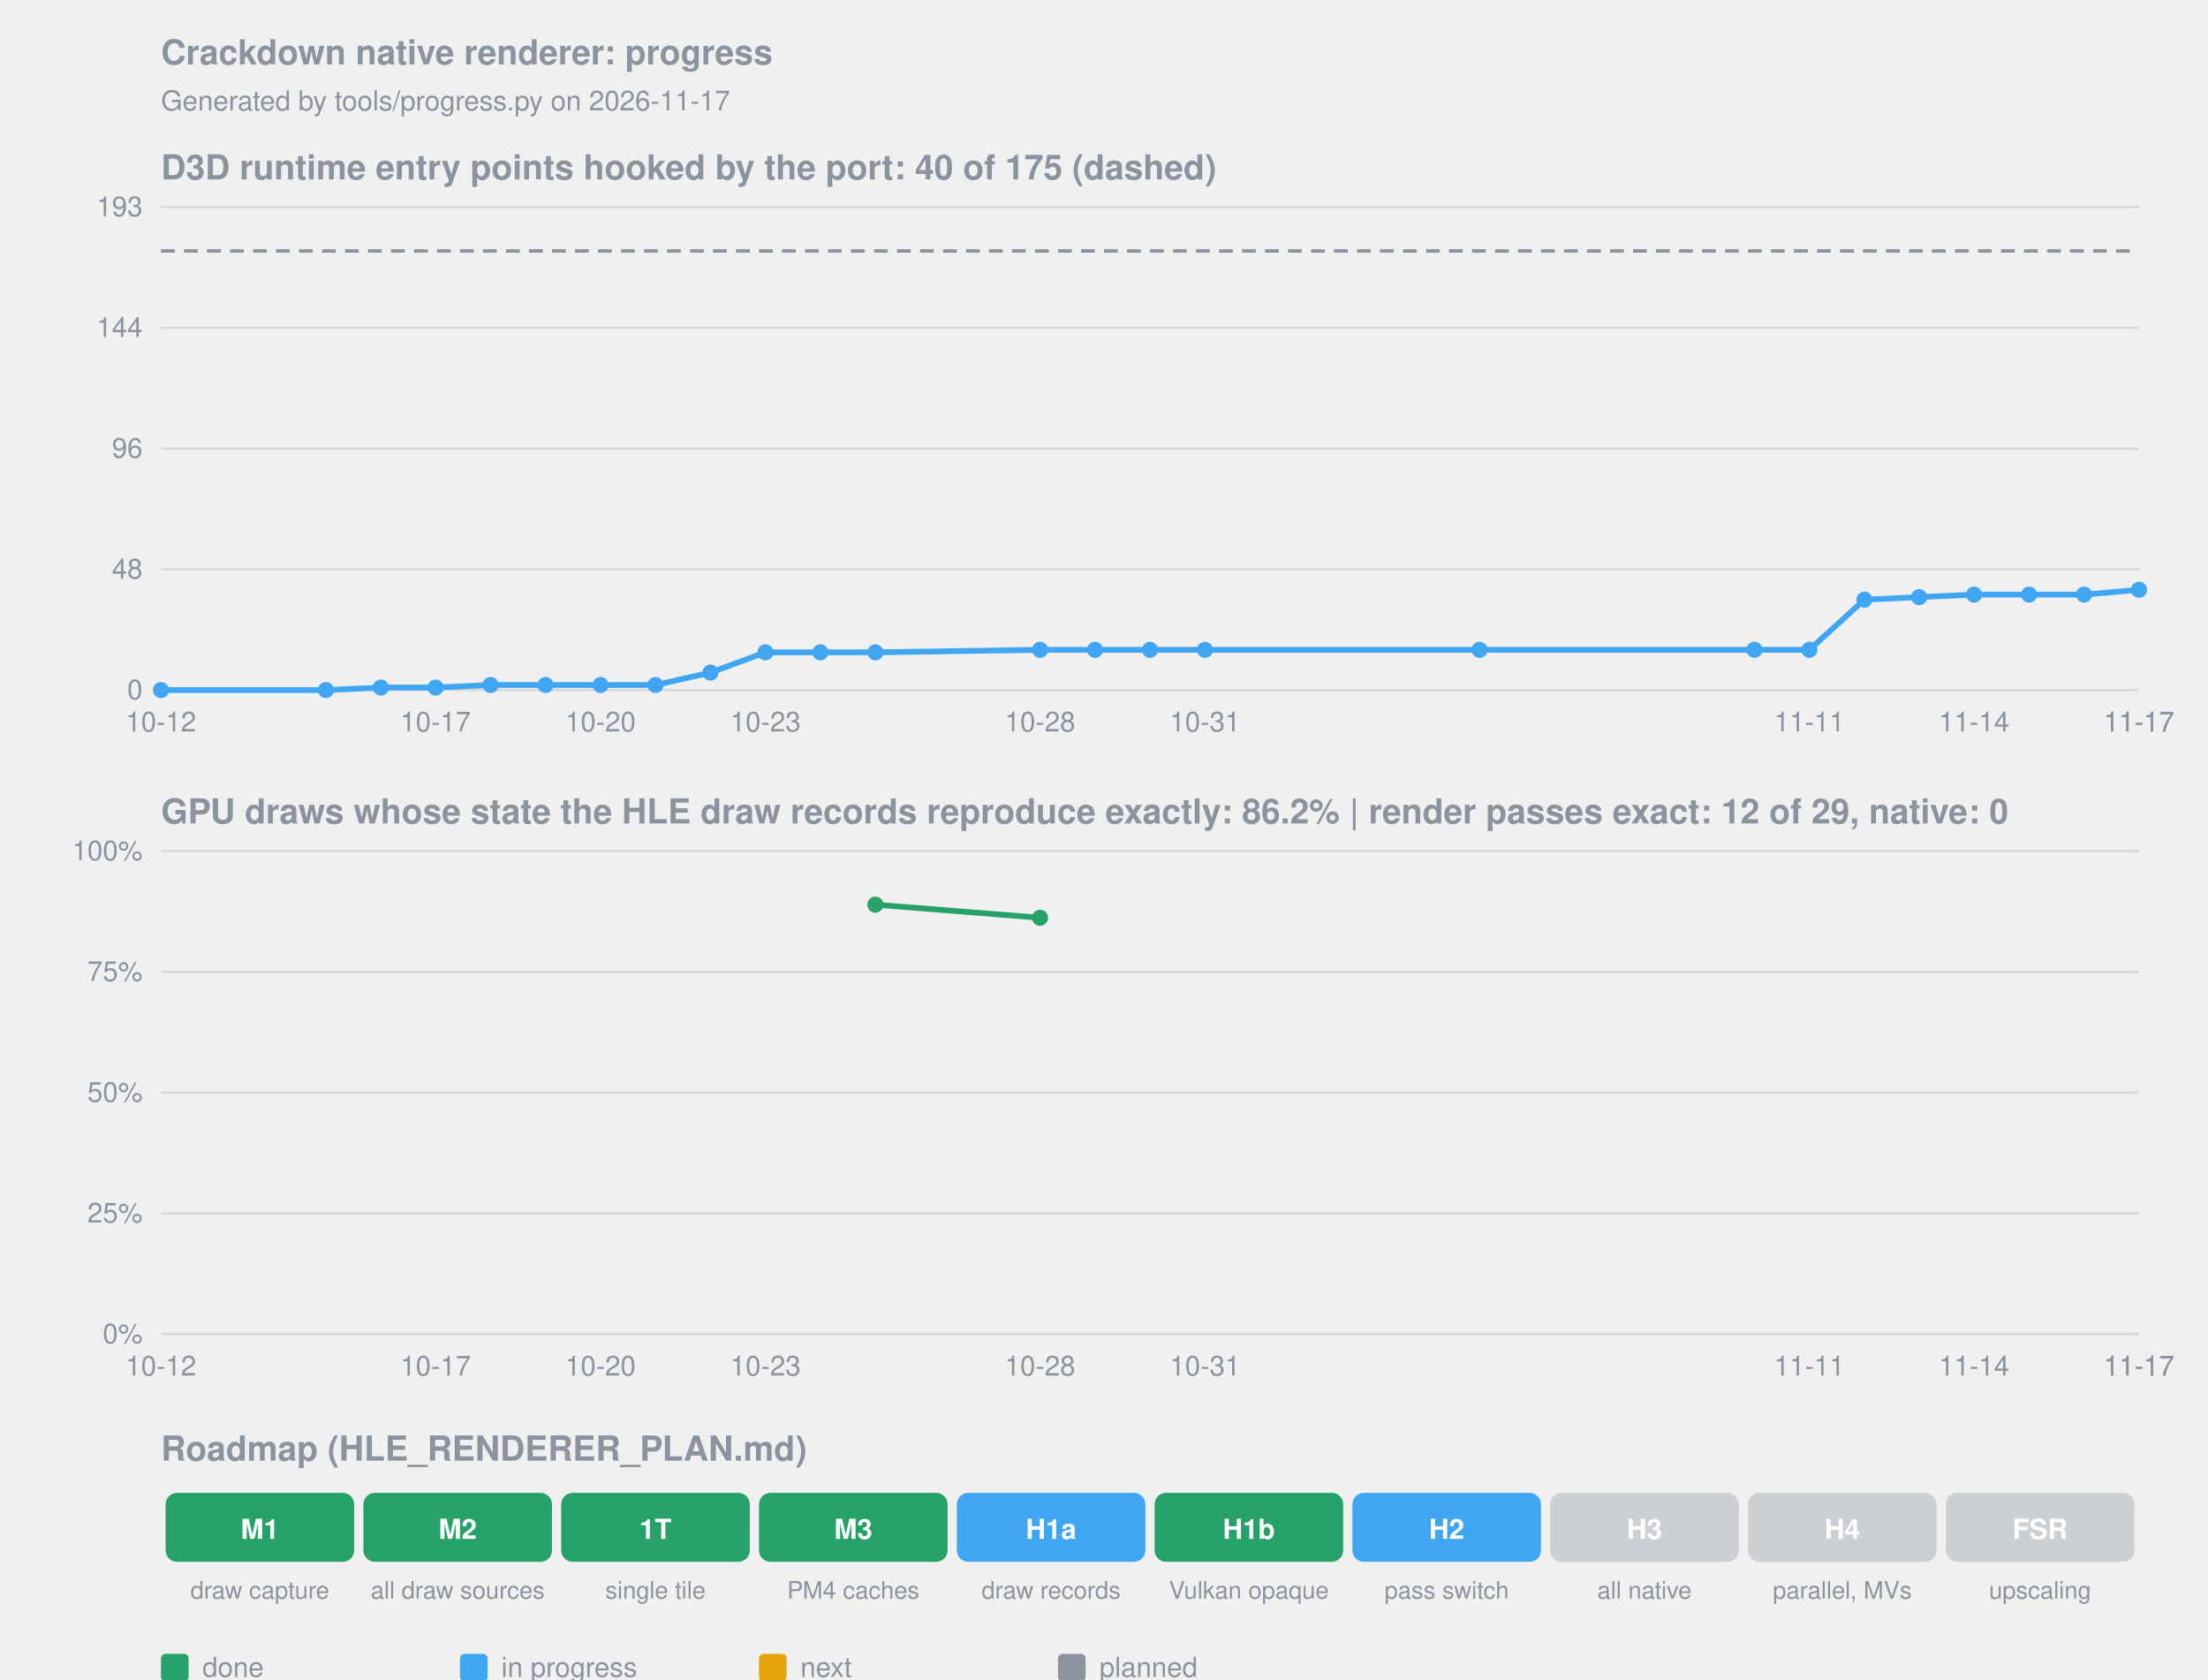
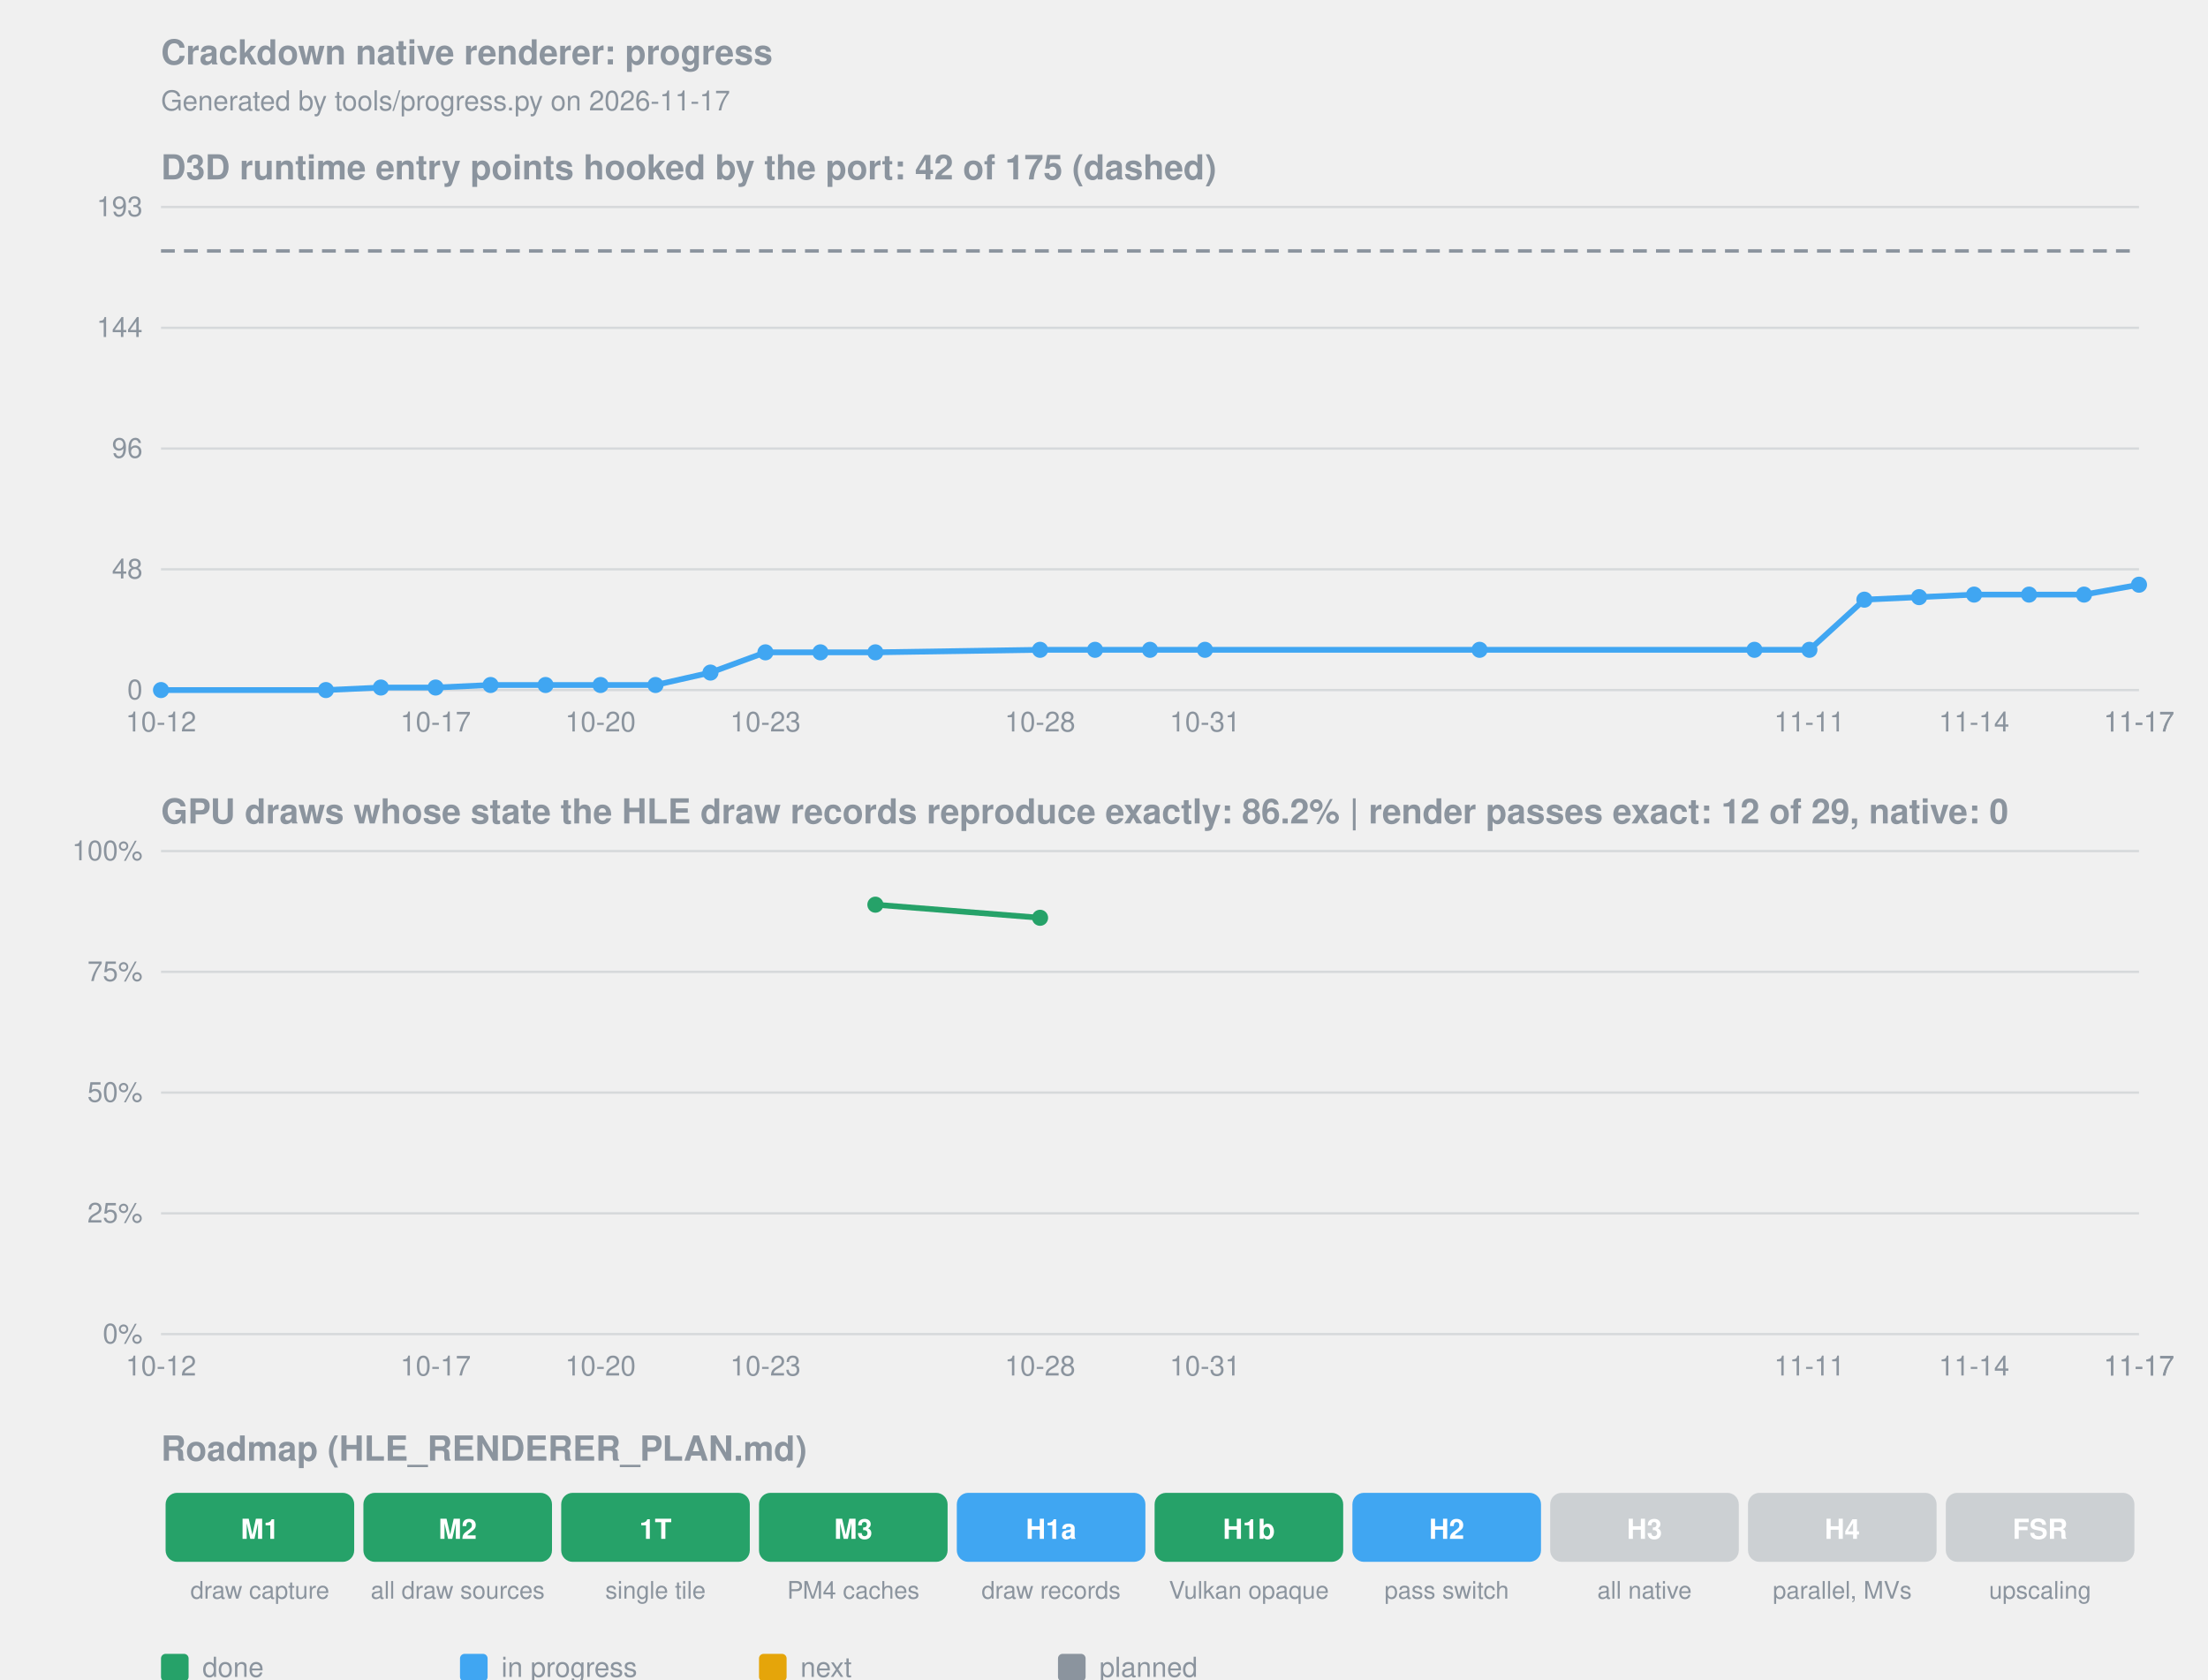
<svg xmlns="http://www.w3.org/2000/svg" width="960" height="730" viewBox="0 0 960 730" font-family="Segoe UI, Helvetica, Arial, sans-serif" font-size="12">
  <style>.t{fill:#8b949e}.h{fill:#8b949e;font-size:15px;font-weight:600}.g{stroke:#8b949e;stroke-opacity:.25}.a{fill:none;stroke:#40a6f2;stroke-width:2.5}.d{fill:none;stroke:#8b949e;stroke-width:1.5;stroke-dasharray:6 4}.m{fill:none;stroke:#26a269;stroke-width:2.5}</style>
  <text class="h" x="70" y="28">Crackdown native renderer: progress</text>
  <text class="t" x="70" y="48">Generated by tools/progress.py on 2026-11-17</text>
-   <text class="h" x="70" y="78">D3D runtime entry points hooked by the port: 40 of 175 (dashed)</text>
+   <text class="h" x="70" y="78">D3D runtime entry points hooked by the port: 42 of 175 (dashed)</text>
  <line class="g" x1="70" x2="930" y1="300.0" y2="300.0" />
  <text class="t" x="62" y="304.0" text-anchor="end">0</text>
  <line class="g" x1="70" x2="930" y1="247.5" y2="247.5" />
  <text class="t" x="62" y="251.5" text-anchor="end">48</text>
  <line class="g" x1="70" x2="930" y1="195.0" y2="195.0" />
  <text class="t" x="62" y="199.0" text-anchor="end">96</text>
  <line class="g" x1="70" x2="930" y1="142.5" y2="142.5" />
  <text class="t" x="62" y="146.5" text-anchor="end">144</text>
  <line class="g" x1="70" x2="930" y1="90.0" y2="90.0" />
  <text class="t" x="62" y="94.0" text-anchor="end">193</text>
  <line class="d" x1="70" x2="930" y1="109.1" y2="109.1" />
-   <polyline class="a" points="70.0,300.0 141.7,300.0 165.6,298.9 189.4,298.9 213.3,297.8 237.2,297.8 261.1,297.8 285.0,297.8 308.9,292.4 332.8,283.6 356.7,283.6 380.6,283.6 452.2,282.5 476.1,282.5 500.0,282.5 523.9,282.5 643.3,282.5 762.8,282.5 786.7,282.5 810.6,260.7 834.4,259.6 858.3,258.5 882.2,258.5 906.1,258.5 930.0,256.4" />
+   <polyline class="a" points="70.0,300.0 141.7,300.0 165.6,298.9 189.4,298.9 213.3,297.8 237.2,297.8 261.1,297.8 285.0,297.8 308.9,292.4 332.8,283.6 356.7,283.6 380.6,283.6 452.2,282.5 476.1,282.5 500.0,282.5 523.9,282.5 643.3,282.5 762.8,282.5 786.7,282.5 810.6,260.7 834.4,259.6 858.3,258.5 882.2,258.5 906.1,258.5 930.0,254.2" />
  <circle cx="70.0" cy="300.0" r="3.5" fill="#40a6f2" />
  <circle cx="141.7" cy="300.0" r="3.5" fill="#40a6f2" />
  <circle cx="165.6" cy="298.9" r="3.5" fill="#40a6f2" />
  <circle cx="189.4" cy="298.9" r="3.5" fill="#40a6f2" />
  <circle cx="213.3" cy="297.8" r="3.5" fill="#40a6f2" />
  <circle cx="237.2" cy="297.8" r="3.5" fill="#40a6f2" />
  <circle cx="261.1" cy="297.8" r="3.5" fill="#40a6f2" />
  <circle cx="285.0" cy="297.8" r="3.5" fill="#40a6f2" />
  <circle cx="308.9" cy="292.4" r="3.5" fill="#40a6f2" />
  <circle cx="332.8" cy="283.6" r="3.5" fill="#40a6f2" />
  <circle cx="356.7" cy="283.6" r="3.5" fill="#40a6f2" />
  <circle cx="380.6" cy="283.6" r="3.5" fill="#40a6f2" />
  <circle cx="452.2" cy="282.5" r="3.5" fill="#40a6f2" />
  <circle cx="476.1" cy="282.5" r="3.5" fill="#40a6f2" />
  <circle cx="500.0" cy="282.5" r="3.5" fill="#40a6f2" />
  <circle cx="523.9" cy="282.5" r="3.5" fill="#40a6f2" />
  <circle cx="643.3" cy="282.5" r="3.5" fill="#40a6f2" />
  <circle cx="762.8" cy="282.5" r="3.5" fill="#40a6f2" />
  <circle cx="786.7" cy="282.5" r="3.5" fill="#40a6f2" />
  <circle cx="810.6" cy="260.7" r="3.5" fill="#40a6f2" />
  <circle cx="834.4" cy="259.6" r="3.5" fill="#40a6f2" />
  <circle cx="858.3" cy="258.5" r="3.5" fill="#40a6f2" />
  <circle cx="882.2" cy="258.5" r="3.5" fill="#40a6f2" />
  <circle cx="906.1" cy="258.5" r="3.5" fill="#40a6f2" />
-   <circle cx="930.0" cy="256.4" r="3.5" fill="#40a6f2" />
+   <circle cx="930.0" cy="254.2" r="3.5" fill="#40a6f2" />
  <text class="t" x="70.0" y="318" text-anchor="middle">10-12</text>
  <text class="t" x="189.4" y="318" text-anchor="middle">10-17</text>
  <text class="t" x="261.1" y="318" text-anchor="middle">10-20</text>
  <text class="t" x="332.8" y="318" text-anchor="middle">10-23</text>
  <text class="t" x="452.2" y="318" text-anchor="middle">10-28</text>
  <text class="t" x="523.9" y="318" text-anchor="middle">10-31</text>
  <text class="t" x="786.7" y="318" text-anchor="middle">11-11</text>
  <text class="t" x="858.3" y="318" text-anchor="middle">11-14</text>
  <text class="t" x="930.0" y="318" text-anchor="middle">11-17</text>
  <text class="t" x="930.0" y="318" text-anchor="middle">11-17</text>
  <text class="h" x="70" y="358">GPU draws whose state the HLE draw records reproduce exactly: 86.2%  |  render passes exact: 12 of 29, native: 0</text>
  <line class="g" x1="70" x2="930" y1="580.0" y2="580.0" />
  <text class="t" x="62" y="584.0" text-anchor="end">0%</text>
  <line class="g" x1="70" x2="930" y1="527.5" y2="527.5" />
  <text class="t" x="62" y="531.5" text-anchor="end">25%</text>
  <line class="g" x1="70" x2="930" y1="475.0" y2="475.0" />
  <text class="t" x="62" y="479.0" text-anchor="end">50%</text>
  <line class="g" x1="70" x2="930" y1="422.5" y2="422.5" />
  <text class="t" x="62" y="426.5" text-anchor="end">75%</text>
  <line class="g" x1="70" x2="930" y1="370.0" y2="370.0" />
  <text class="t" x="62" y="374.0" text-anchor="end">100%</text>
  <polyline class="m" points="380.6,393.3 452.2,399.0" />
  <circle cx="380.6" cy="393.3" r="3.5" fill="#26a269" />
  <circle cx="452.2" cy="399.0" r="3.5" fill="#26a269" />
  <text class="t" x="70.0" y="598" text-anchor="middle">10-12</text>
  <text class="t" x="189.4" y="598" text-anchor="middle">10-17</text>
  <text class="t" x="261.1" y="598" text-anchor="middle">10-20</text>
  <text class="t" x="332.8" y="598" text-anchor="middle">10-23</text>
  <text class="t" x="452.2" y="598" text-anchor="middle">10-28</text>
  <text class="t" x="523.9" y="598" text-anchor="middle">10-31</text>
  <text class="t" x="786.7" y="598" text-anchor="middle">11-11</text>
  <text class="t" x="858.3" y="598" text-anchor="middle">11-14</text>
  <text class="t" x="930.0" y="598" text-anchor="middle">11-17</text>
  <text class="t" x="930.0" y="598" text-anchor="middle">11-17</text>
  <text class="h" x="70" y="635">Roadmap (HLE_RENDERER_PLAN.md)</text>
  <rect x="72.0" y="649" width="82.0" height="30" rx="5" fill="#26a269" fill-opacity="1" />
  <text x="113.0" y="669" text-anchor="middle" fill="#ffffff" font-weight="600">M1</text>
  <text class="t" x="113.0" y="695" text-anchor="middle" font-size="10.5">draw capture</text>
  <rect x="158.0" y="649" width="82.0" height="30" rx="5" fill="#26a269" fill-opacity="1" />
  <text x="199.0" y="669" text-anchor="middle" fill="#ffffff" font-weight="600">M2</text>
  <text class="t" x="199.0" y="695" text-anchor="middle" font-size="10.5">all draw sources</text>
  <rect x="244.0" y="649" width="82.0" height="30" rx="5" fill="#26a269" fill-opacity="1" />
  <text x="285.0" y="669" text-anchor="middle" fill="#ffffff" font-weight="600">1T</text>
  <text class="t" x="285.0" y="695" text-anchor="middle" font-size="10.5">single tile</text>
  <rect x="330.0" y="649" width="82.0" height="30" rx="5" fill="#26a269" fill-opacity="1" />
  <text x="371.0" y="669" text-anchor="middle" fill="#ffffff" font-weight="600">M3</text>
  <text class="t" x="371.0" y="695" text-anchor="middle" font-size="10.5">PM4 caches</text>
  <rect x="416.0" y="649" width="82.0" height="30" rx="5" fill="#40a6f2" fill-opacity="1" />
  <text x="457.0" y="669" text-anchor="middle" fill="#ffffff" font-weight="600">H1a</text>
  <text class="t" x="457.0" y="695" text-anchor="middle" font-size="10.5">draw records</text>
  <rect x="502.0" y="649" width="82.0" height="30" rx="5" fill="#26a269" fill-opacity="1" />
  <text x="543.0" y="669" text-anchor="middle" fill="#ffffff" font-weight="600">H1b</text>
  <text class="t" x="543.0" y="695" text-anchor="middle" font-size="10.5">Vulkan opaque</text>
  <rect x="588.0" y="649" width="82.0" height="30" rx="5" fill="#40a6f2" fill-opacity="1" />
  <text x="629.0" y="669" text-anchor="middle" fill="#ffffff" font-weight="600">H2</text>
  <text class="t" x="629.0" y="695" text-anchor="middle" font-size="10.5">pass switch</text>
  <rect x="674.0" y="649" width="82.0" height="30" rx="5" fill="#8b949e" fill-opacity=".35" />
  <text x="715.0" y="669" text-anchor="middle" fill="#ffffff" font-weight="600">H3</text>
  <text class="t" x="715.0" y="695" text-anchor="middle" font-size="10.5">all native</text>
  <rect x="760.0" y="649" width="82.0" height="30" rx="5" fill="#8b949e" fill-opacity=".35" />
  <text x="801.0" y="669" text-anchor="middle" fill="#ffffff" font-weight="600">H4</text>
  <text class="t" x="801.0" y="695" text-anchor="middle" font-size="10.5">parallel, MVs</text>
  <rect x="846.0" y="649" width="82.0" height="30" rx="5" fill="#8b949e" fill-opacity=".35" />
  <text x="887.0" y="669" text-anchor="middle" fill="#ffffff" font-weight="600">FSR</text>
  <text class="t" x="887.0" y="695" text-anchor="middle" font-size="10.5">upscaling</text>
  <rect x="70" y="719" width="12" height="12" rx="2" fill="#26a269" />
  <text class="t" x="88" y="729">done</text>
  <rect x="200" y="719" width="12" height="12" rx="2" fill="#40a6f2" />
  <text class="t" x="218" y="729">in progress</text>
  <rect x="330" y="719" width="12" height="12" rx="2" fill="#e5a50a" />
  <text class="t" x="348" y="729">next</text>
  <rect x="460" y="719" width="12" height="12" rx="2" fill="#8b949e" />
  <text class="t" x="478" y="729">planned</text>
</svg>
